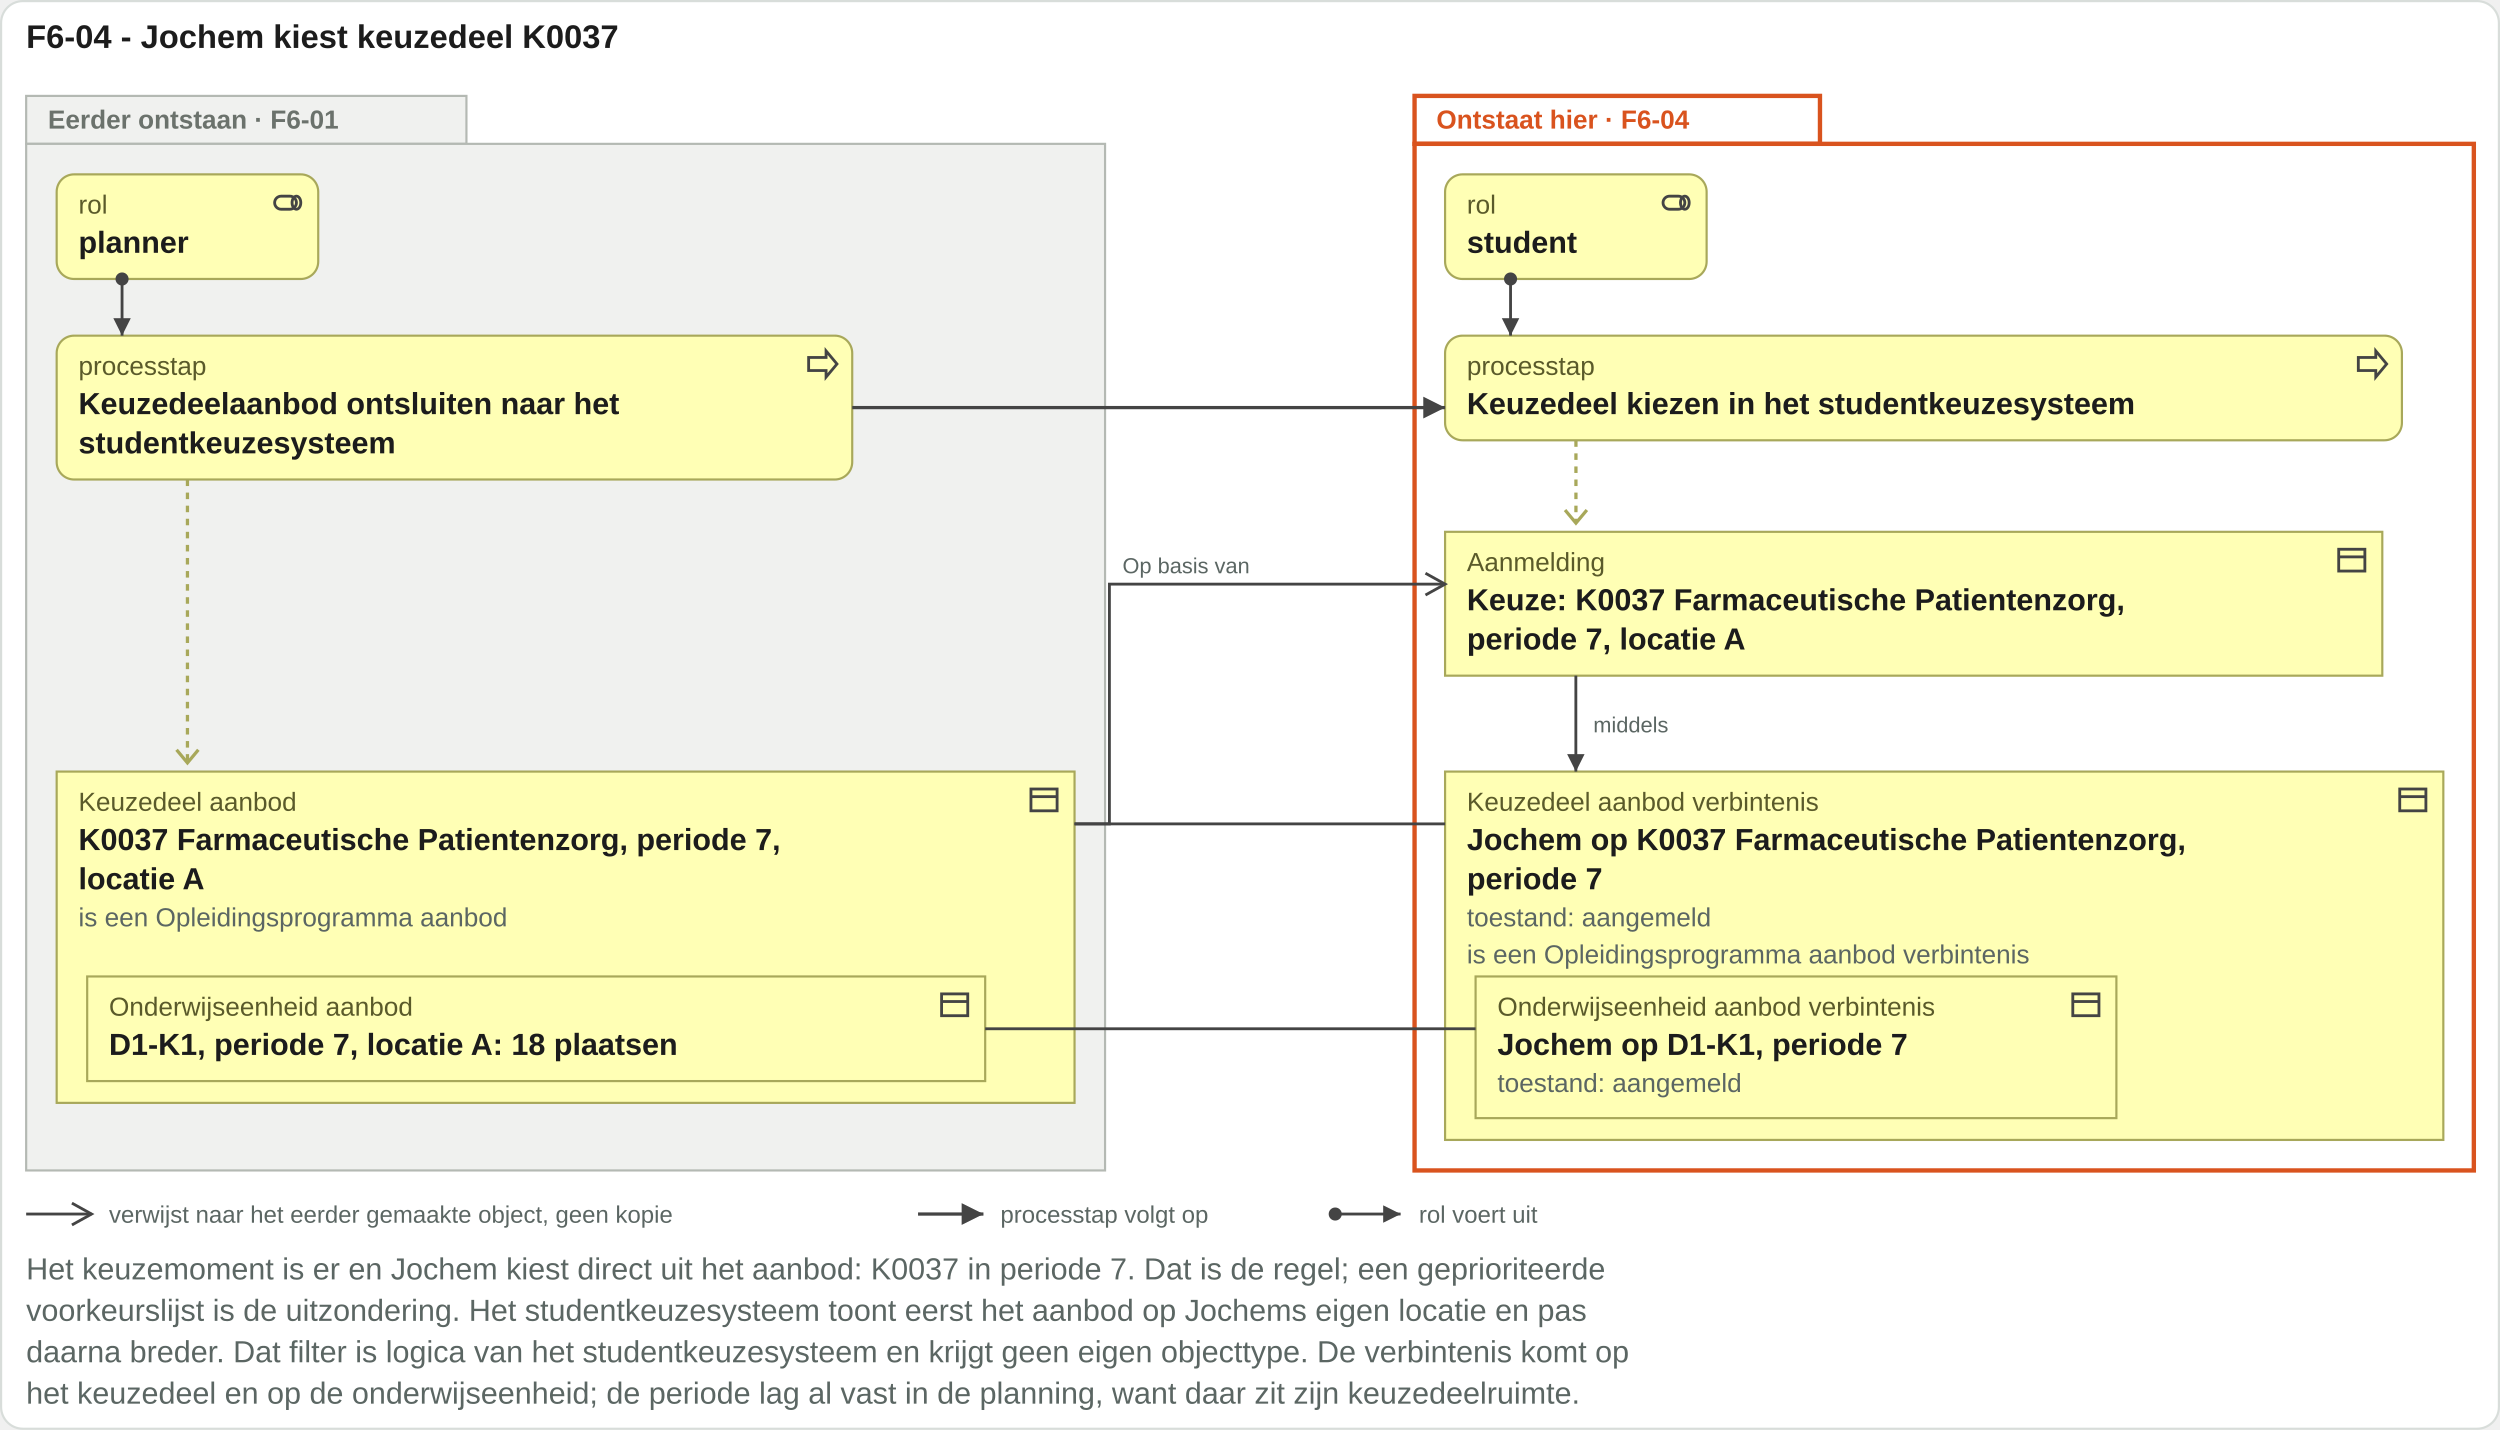
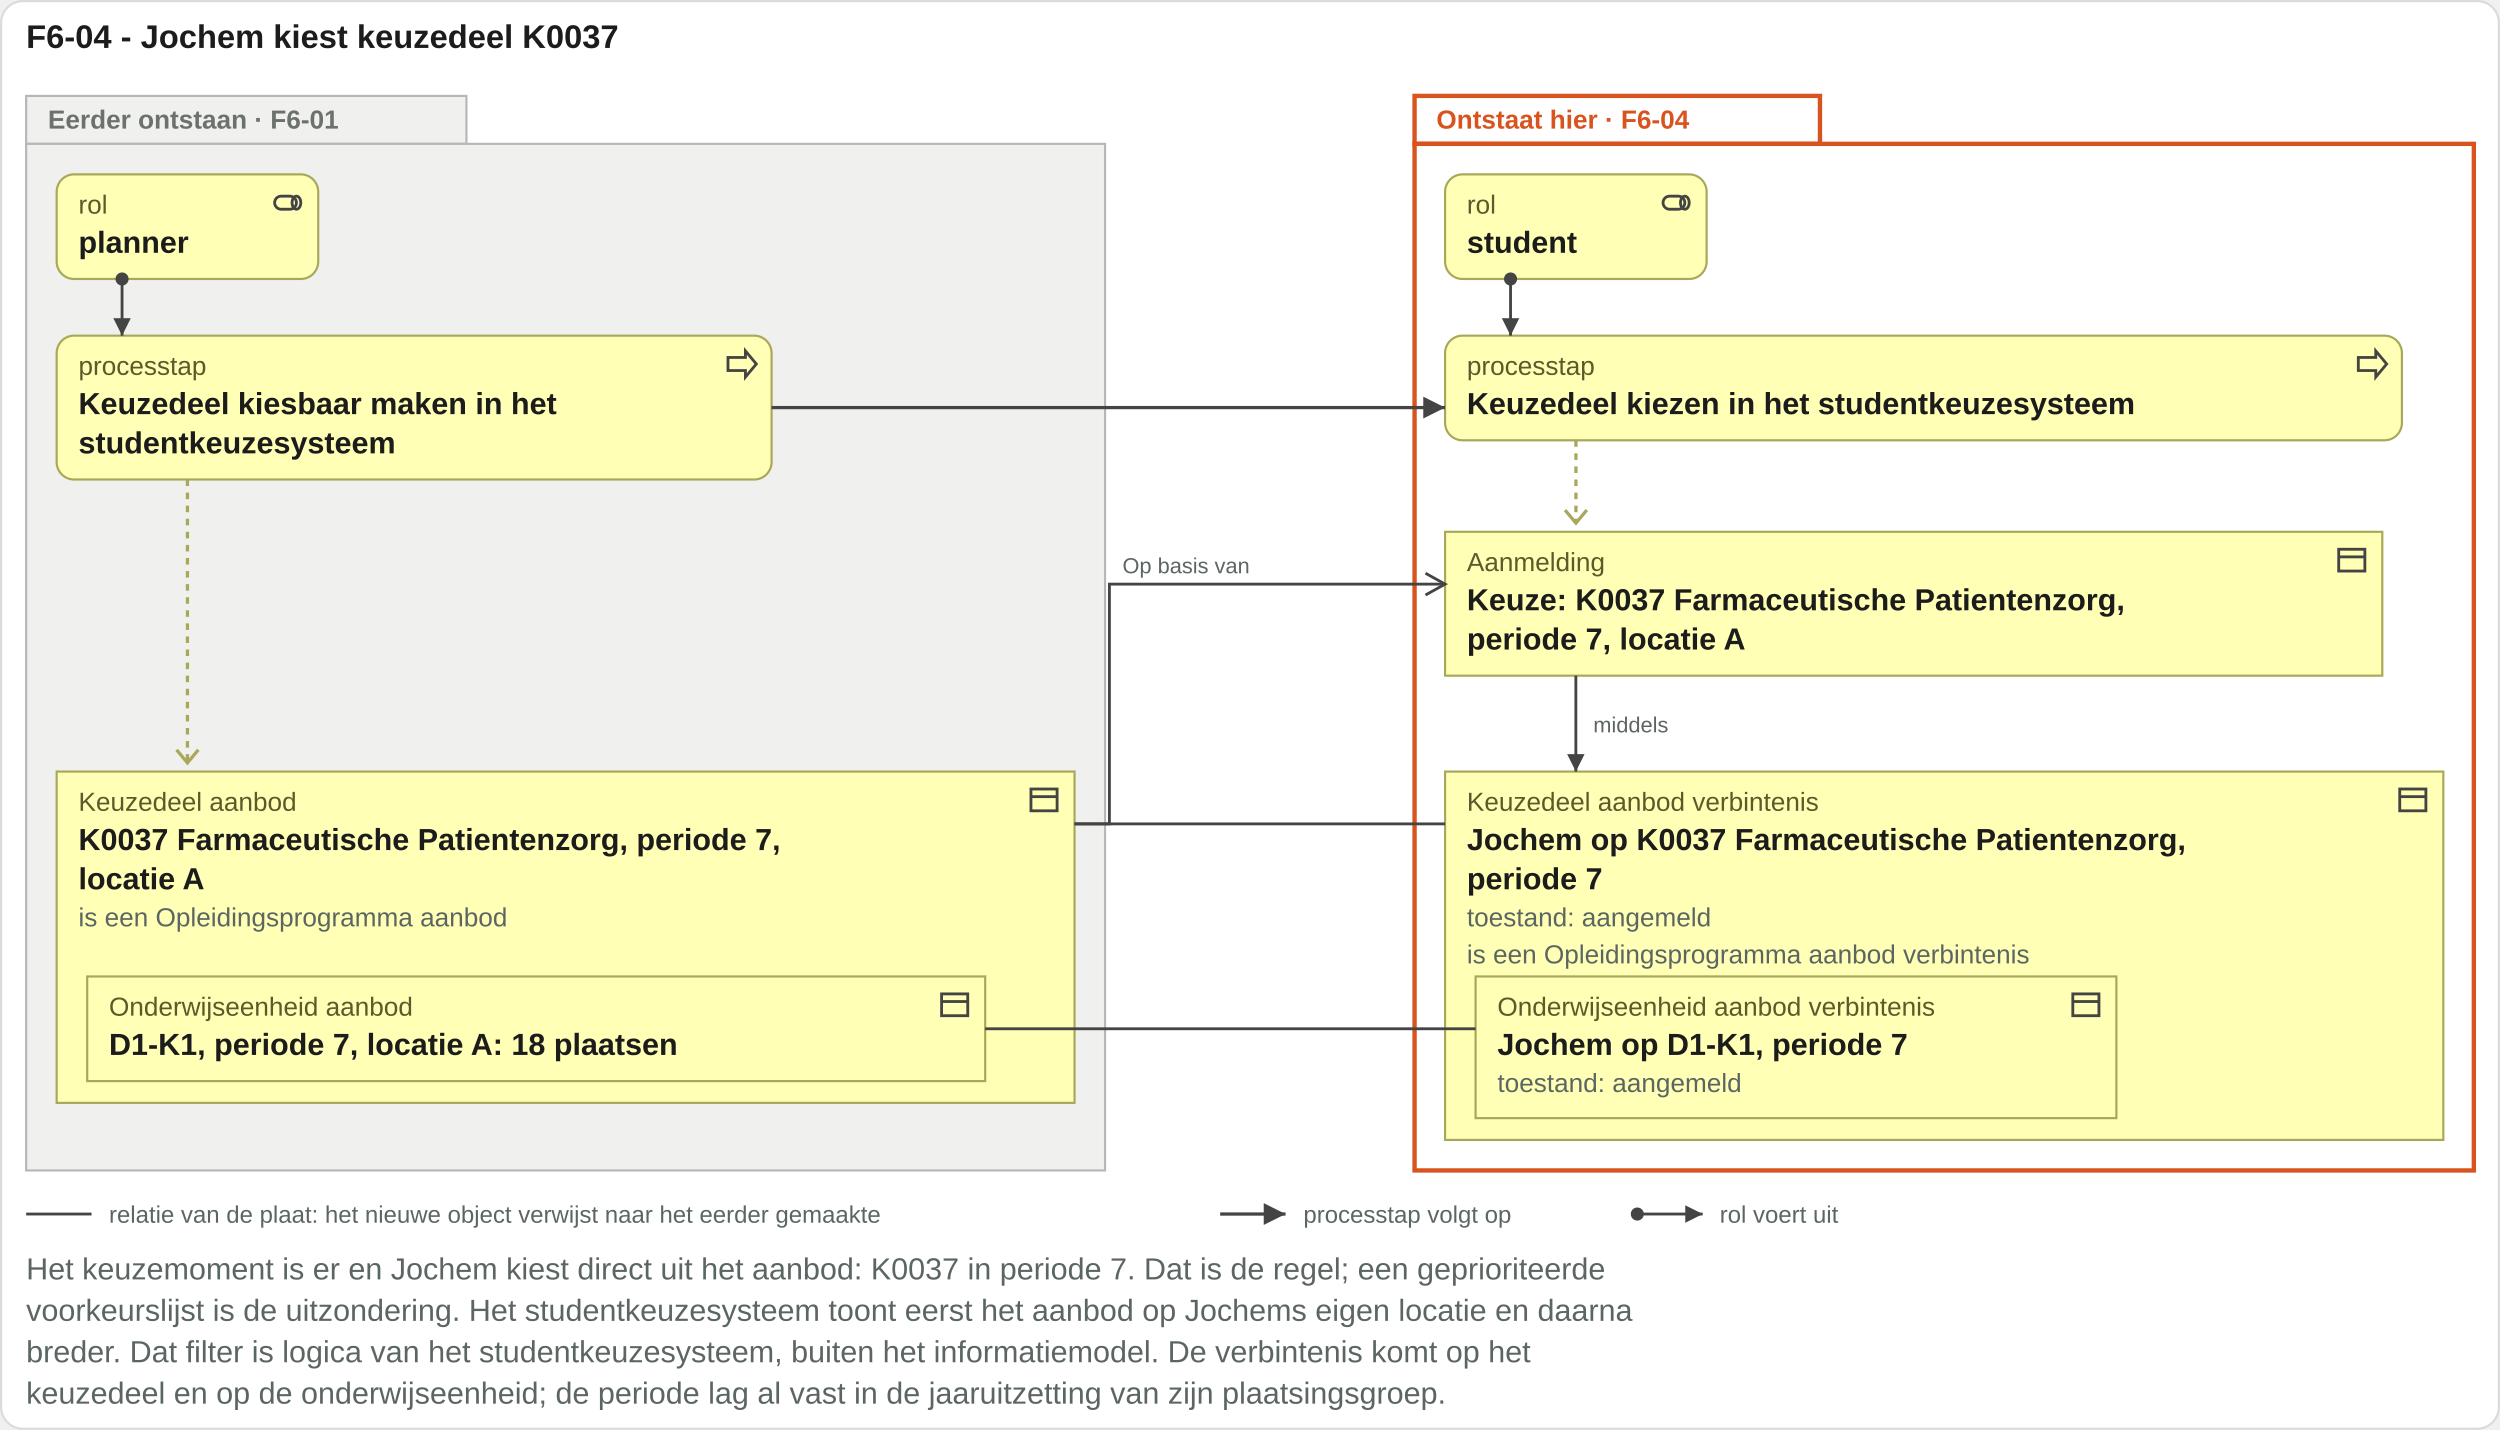
<svg xmlns="http://www.w3.org/2000/svg" viewBox="0 0 1147 656" width="1147" height="656">
  <rect x="0.5" y="0.5" width="1146" height="655" rx="10" fill="#ffffff" stroke="#d8ddda" />
  <text x="12" y="22" font-family="Arial, Helvetica, sans-serif" font-size="15" font-weight="bold" fill="#1c1c1c" text-anchor="start">F6-04 - Jochem kiest keuzedeel K0037</text>
  <rect x="12" y="44" width="202" height="22" fill="#f0f1ef" stroke="#b4b9b3" />
  <rect class="vlak-eerder" x="12" y="66" width="495" height="471" fill="#f0f1ef" stroke="#b4b9b3" />
  <text x="22" y="59" font-family="Arial, Helvetica, sans-serif" font-size="12" font-weight="bold" fill="#6b726c" text-anchor="start">Eerder ontstaan · F6-01</text>
  <rect x="649" y="44" width="186" height="22" fill="#ffffff" stroke="#d9531e" stroke-width="2" />
  <rect class="vlak-hier" x="649" y="66" width="486" height="471" fill="#ffffff" stroke="#d9531e" stroke-width="2" />
  <text x="659" y="59" font-family="Arial, Helvetica, sans-serif" font-size="12" font-weight="bold" fill="#d9531e" text-anchor="start">Ontstaat hier · F6-04</text>
  <rect x="26" y="80" width="120" height="48" rx="8" fill="#ffffb5" stroke="#a8a85a" />
  <g transform="translate(124,85)" fill="none" stroke="#444" stroke-width="1.3">
    <rect x="2" y="5" width="10" height="6" rx="3" />
    <ellipse cx="12" cy="8" rx="2" ry="3" />
  </g>
  <text x="36" y="98" font-family="Arial, Helvetica, sans-serif" font-size="12" fill="#5a5a2a" text-anchor="start">rol</text>
  <text x="36" y="116" font-family="Arial, Helvetica, sans-serif" font-size="14" font-weight="bold" fill="#1c1c1c" text-anchor="start">planner</text>
-   <rect x="26" y="154" width="365" height="66" rx="8" fill="#ffffb5" stroke="#a8a85a" />
-   <g transform="translate(369,159)" fill="none" stroke="#444" stroke-width="1.3">
+   <rect x="26" y="154" width="328" height="66" rx="8" fill="#ffffb5" stroke="#a8a85a" />
+   <g transform="translate(332,159)" fill="none" stroke="#444" stroke-width="1.3">
    <path d="M2 5h8V2l5 6-5 6v-3H2z" />
  </g>
  <text x="36" y="172" font-family="Arial, Helvetica, sans-serif" font-size="12" fill="#5a5a2a" text-anchor="start">processtap</text>
-   <text x="36" y="190" font-family="Arial, Helvetica, sans-serif" font-size="14" font-weight="bold" fill="#1c1c1c" text-anchor="start">Keuzedeelaanbod ontsluiten naar het</text>
+   <text x="36" y="190" font-family="Arial, Helvetica, sans-serif" font-size="14" font-weight="bold" fill="#1c1c1c" text-anchor="start">Keuzedeel kiesbaar maken in het</text>
  <text x="36" y="208" font-family="Arial, Helvetica, sans-serif" font-size="14" font-weight="bold" fill="#1c1c1c" text-anchor="start">studentkeuzesysteem</text>
  <path class="toewijzing" d="M56 128V154" stroke="#444" stroke-width="1.3" fill="none" />
  <circle cx="56" cy="128" r="3" fill="#444" />
  <path d="M56 154l-4 -8h8z" fill="#444" />
  <rect x="663" y="80" width="120" height="48" rx="8" fill="#ffffb5" stroke="#a8a85a" />
  <g transform="translate(761,85)" fill="none" stroke="#444" stroke-width="1.3">
    <rect x="2" y="5" width="10" height="6" rx="3" />
    <ellipse cx="12" cy="8" rx="2" ry="3" />
  </g>
  <text x="673" y="98" font-family="Arial, Helvetica, sans-serif" font-size="12" fill="#5a5a2a" text-anchor="start">rol</text>
  <text x="673" y="116" font-family="Arial, Helvetica, sans-serif" font-size="14" font-weight="bold" fill="#1c1c1c" text-anchor="start">student</text>
  <rect x="663" y="154" width="439" height="48" rx="8" fill="#ffffb5" stroke="#a8a85a" />
  <g transform="translate(1080,159)" fill="none" stroke="#444" stroke-width="1.3">
    <path d="M2 5h8V2l5 6-5 6v-3H2z" />
  </g>
  <text x="673" y="172" font-family="Arial, Helvetica, sans-serif" font-size="12" fill="#5a5a2a" text-anchor="start">processtap</text>
  <text x="673" y="190" font-family="Arial, Helvetica, sans-serif" font-size="14" font-weight="bold" fill="#1c1c1c" text-anchor="start">Keuzedeel kiezen in het studentkeuzesysteem</text>
  <path class="toewijzing" d="M693.04 128V154" stroke="#444" stroke-width="1.3" fill="none" />
  <circle cx="693.04" cy="128" r="3" fill="#444" />
  <path d="M693.04 154l-4 -8h8z" fill="#444" />
  <path d="M86 220 V350" stroke="#a8a85a" stroke-width="1.5" stroke-dasharray="3 3" />
  <path d="M81 344 l5 6 5 -6" fill="none" stroke="#a8a85a" stroke-width="1.5" />
  <path d="M723.04 202 V240" stroke="#a8a85a" stroke-width="1.5" stroke-dasharray="3 3" />
  <path d="M718.04 234 l5 6 5 -6" fill="none" stroke="#a8a85a" stroke-width="1.5" />
-   <path class="trigger" d="M391 187H663" stroke="#444" stroke-width="1.5" fill="none" />
+   <path class="trigger" d="M354 187H663" stroke="#444" stroke-width="1.5" fill="none" />
  <path d="M663 187l-10 -5v10z" fill="#444" />
  <rect x="26" y="354" width="467" height="152" rx="0" fill="#ffffb5" stroke="#a8a85a" />
  <g transform="translate(471,359)" fill="none" stroke="#444" stroke-width="1.3">
    <rect x="2" y="3" width="12" height="10" />
    <path d="M2 6.5h12" />
  </g>
  <text x="36" y="372" font-family="Arial, Helvetica, sans-serif" font-size="12" fill="#5a5a2a" text-anchor="start">Keuzedeel aanbod</text>
  <text x="36" y="390" font-family="Arial, Helvetica, sans-serif" font-size="14" font-weight="bold" fill="#1c1c1c" text-anchor="start">K0037 Farmaceutische Patientenzorg, periode 7,</text>
  <text x="36" y="408" font-family="Arial, Helvetica, sans-serif" font-size="14" font-weight="bold" fill="#1c1c1c" text-anchor="start">locatie A</text>
  <text x="36" y="425" font-family="Arial, Helvetica, sans-serif" font-size="12" fill="#5b6663" text-anchor="start">is een Opleidingsprogramma aanbod</text>
  <rect x="40" y="448" width="412" height="48" rx="0" fill="#ffffb5" stroke="#a8a85a" />
  <g transform="translate(430,453)" fill="none" stroke="#444" stroke-width="1.3">
    <rect x="2" y="3" width="12" height="10" />
    <path d="M2 6.5h12" />
  </g>
  <text x="50" y="466" font-family="Arial, Helvetica, sans-serif" font-size="12" fill="#5a5a2a" text-anchor="start">Onderwijseenheid aanbod</text>
  <text x="50" y="484" font-family="Arial, Helvetica, sans-serif" font-size="14" font-weight="bold" fill="#1c1c1c" text-anchor="start">D1-K1, periode 7, locatie A: 18 plaatsen</text>
  <rect x="663" y="244" width="430" height="66" rx="0" fill="#ffffb5" stroke="#a8a85a" />
  <g transform="translate(1071,249)" fill="none" stroke="#444" stroke-width="1.3">
    <rect x="2" y="3" width="12" height="10" />
    <path d="M2 6.5h12" />
  </g>
  <text x="673" y="262" font-family="Arial, Helvetica, sans-serif" font-size="12" fill="#5a5a2a" text-anchor="start">Aanmelding</text>
  <text x="673" y="280" font-family="Arial, Helvetica, sans-serif" font-size="14" font-weight="bold" fill="#1c1c1c" text-anchor="start">Keuze: K0037 Farmaceutische Patientenzorg,</text>
  <text x="673" y="298" font-family="Arial, Helvetica, sans-serif" font-size="14" font-weight="bold" fill="#1c1c1c" text-anchor="start">periode 7, locatie A</text>
  <rect x="663" y="354" width="458" height="169" rx="0" fill="#ffffb5" stroke="#a8a85a" />
  <g transform="translate(1099,359)" fill="none" stroke="#444" stroke-width="1.3">
    <rect x="2" y="3" width="12" height="10" />
    <path d="M2 6.5h12" />
  </g>
  <text x="673" y="372" font-family="Arial, Helvetica, sans-serif" font-size="12" fill="#5a5a2a" text-anchor="start">Keuzedeel aanbod verbintenis</text>
  <text x="673" y="390" font-family="Arial, Helvetica, sans-serif" font-size="14" font-weight="bold" fill="#1c1c1c" text-anchor="start">Jochem op K0037 Farmaceutische Patientenzorg,</text>
  <text x="673" y="408" font-family="Arial, Helvetica, sans-serif" font-size="14" font-weight="bold" fill="#1c1c1c" text-anchor="start">periode 7</text>
  <text x="673" y="425" font-family="Arial, Helvetica, sans-serif" font-size="12" fill="#5b6663" text-anchor="start">toestand: aangemeld</text>
  <text x="673" y="442" font-family="Arial, Helvetica, sans-serif" font-size="12" fill="#5b6663" text-anchor="start">is een Opleidingsprogramma aanbod verbintenis</text>
  <rect x="677" y="448" width="294" height="65" rx="0" fill="#ffffb5" stroke="#a8a85a" />
  <g transform="translate(949,453)" fill="none" stroke="#444" stroke-width="1.3">
    <rect x="2" y="3" width="12" height="10" />
    <path d="M2 6.5h12" />
  </g>
  <text x="687" y="466" font-family="Arial, Helvetica, sans-serif" font-size="12" fill="#5a5a2a" text-anchor="start">Onderwijseenheid aanbod verbintenis</text>
  <text x="687" y="484" font-family="Arial, Helvetica, sans-serif" font-size="14" font-weight="bold" fill="#1c1c1c" text-anchor="start">Jochem op D1-K1, periode 7</text>
  <text x="687" y="501" font-family="Arial, Helvetica, sans-serif" font-size="12" fill="#5b6663" text-anchor="start">toestand: aangemeld</text>
  <path d="M723 310V354" stroke="#444" stroke-width="1.3" fill="none" />
  <path d="M723 354l-4 -8h8z" fill="#444" />
  <text x="731" y="336" font-family="Arial, Helvetica, sans-serif" font-size="10" fill="#5b6663" text-anchor="start">middels</text>
  <path class="herkomstlijn" d="M493 378H509V268H663" stroke="#444" stroke-width="1.3" fill="none" />
  <path d="M654 263L663 268L654 273" fill="none" stroke="#444" stroke-width="1.3" />
  <text x="515" y="263" font-family="Arial, Helvetica, sans-serif" font-size="10" fill="#5b6663" text-anchor="start">Op basis van</text>
  <path class="herkomstlijn" d="M493 378H519V378H663" stroke="#444" stroke-width="1.3" fill="none" />
  <path class="herkomstlijn" d="M452 472H529V472H677" stroke="#444" stroke-width="1.3" fill="none" />
  <path d="M12 557H42" stroke="#444" stroke-width="1.3" />
-   <path d="M33 552L42 557L33 562" fill="none" stroke="#444" stroke-width="1.3" />
-   <text x="50" y="561" font-family="Arial, Helvetica, sans-serif" font-size="11" fill="#5b6663" text-anchor="start">verwijst naar het eerder gemaakte object, geen kopie</text>
-   <path d="M421.2 557H451.2" stroke="#444" stroke-width="1.5" />
-   <path d="M451.2 557l-10 -5v10z" fill="#444" />
-   <text x="459" y="561" font-family="Arial, Helvetica, sans-serif" font-size="11" fill="#5b6663" text-anchor="start">processtap volgt op</text>
-   <circle cx="612.6" cy="557" r="3" fill="#444" />
-   <path d="M612.6 557H642.6" stroke="#444" stroke-width="1.3" />
-   <path d="M642.6 557l-8 -4v8z" fill="#444" />
-   <text x="651" y="561" font-family="Arial, Helvetica, sans-serif" font-size="11" fill="#5b6663" text-anchor="start">rol voert uit</text>
+   <text x="50" y="561" font-family="Arial, Helvetica, sans-serif" font-size="11" fill="#5b6663" text-anchor="start">relatie van de plaat: het nieuwe object verwijst naar het eerder gemaakte</text>
+   <path d="M559.8 557H589.8" stroke="#444" stroke-width="1.5" />
+   <path d="M589.8 557l-10 -5v10z" fill="#444" />
+   <text x="598" y="561" font-family="Arial, Helvetica, sans-serif" font-size="11" fill="#5b6663" text-anchor="start">processtap volgt op</text>
+   <circle cx="751.2" cy="557" r="3" fill="#444" />
+   <path d="M751.2 557H781.2" stroke="#444" stroke-width="1.3" />
+   <path d="M781.2 557l-8 -4v8z" fill="#444" />
+   <text x="789" y="561" font-family="Arial, Helvetica, sans-serif" font-size="11" fill="#5b6663" text-anchor="start">rol voert uit</text>
  <text x="12" y="587" font-family="Arial, Helvetica, sans-serif" font-size="14" fill="#5b6663" text-anchor="start">Het keuzemoment is er en Jochem kiest direct uit het aanbod: K0037 in periode 7. Dat is de regel; een geprioriteerde</text>
-   <text x="12" y="606" font-family="Arial, Helvetica, sans-serif" font-size="14" fill="#5b6663" text-anchor="start">voorkeurslijst is de uitzondering. Het studentkeuzesysteem toont eerst het aanbod op Jochems eigen locatie en pas</text>
-   <text x="12" y="625" font-family="Arial, Helvetica, sans-serif" font-size="14" fill="#5b6663" text-anchor="start">daarna breder. Dat filter is logica van het studentkeuzesysteem en krijgt geen eigen objecttype. De verbintenis komt op</text>
-   <text x="12" y="644" font-family="Arial, Helvetica, sans-serif" font-size="14" fill="#5b6663" text-anchor="start">het keuzedeel en op de onderwijseenheid; de periode lag al vast in de planning, want daar zit zijn keuzedeelruimte.</text>
+   <text x="12" y="606" font-family="Arial, Helvetica, sans-serif" font-size="14" fill="#5b6663" text-anchor="start">voorkeurslijst is de uitzondering. Het studentkeuzesysteem toont eerst het aanbod op Jochems eigen locatie en daarna</text>
+   <text x="12" y="625" font-family="Arial, Helvetica, sans-serif" font-size="14" fill="#5b6663" text-anchor="start">breder. Dat filter is logica van het studentkeuzesysteem, buiten het informatiemodel. De verbintenis komt op het</text>
+   <text x="12" y="644" font-family="Arial, Helvetica, sans-serif" font-size="14" fill="#5b6663" text-anchor="start">keuzedeel en op de onderwijseenheid; de periode lag al vast in de jaaruitzetting van zijn plaatsingsgroep.</text>
</svg>
